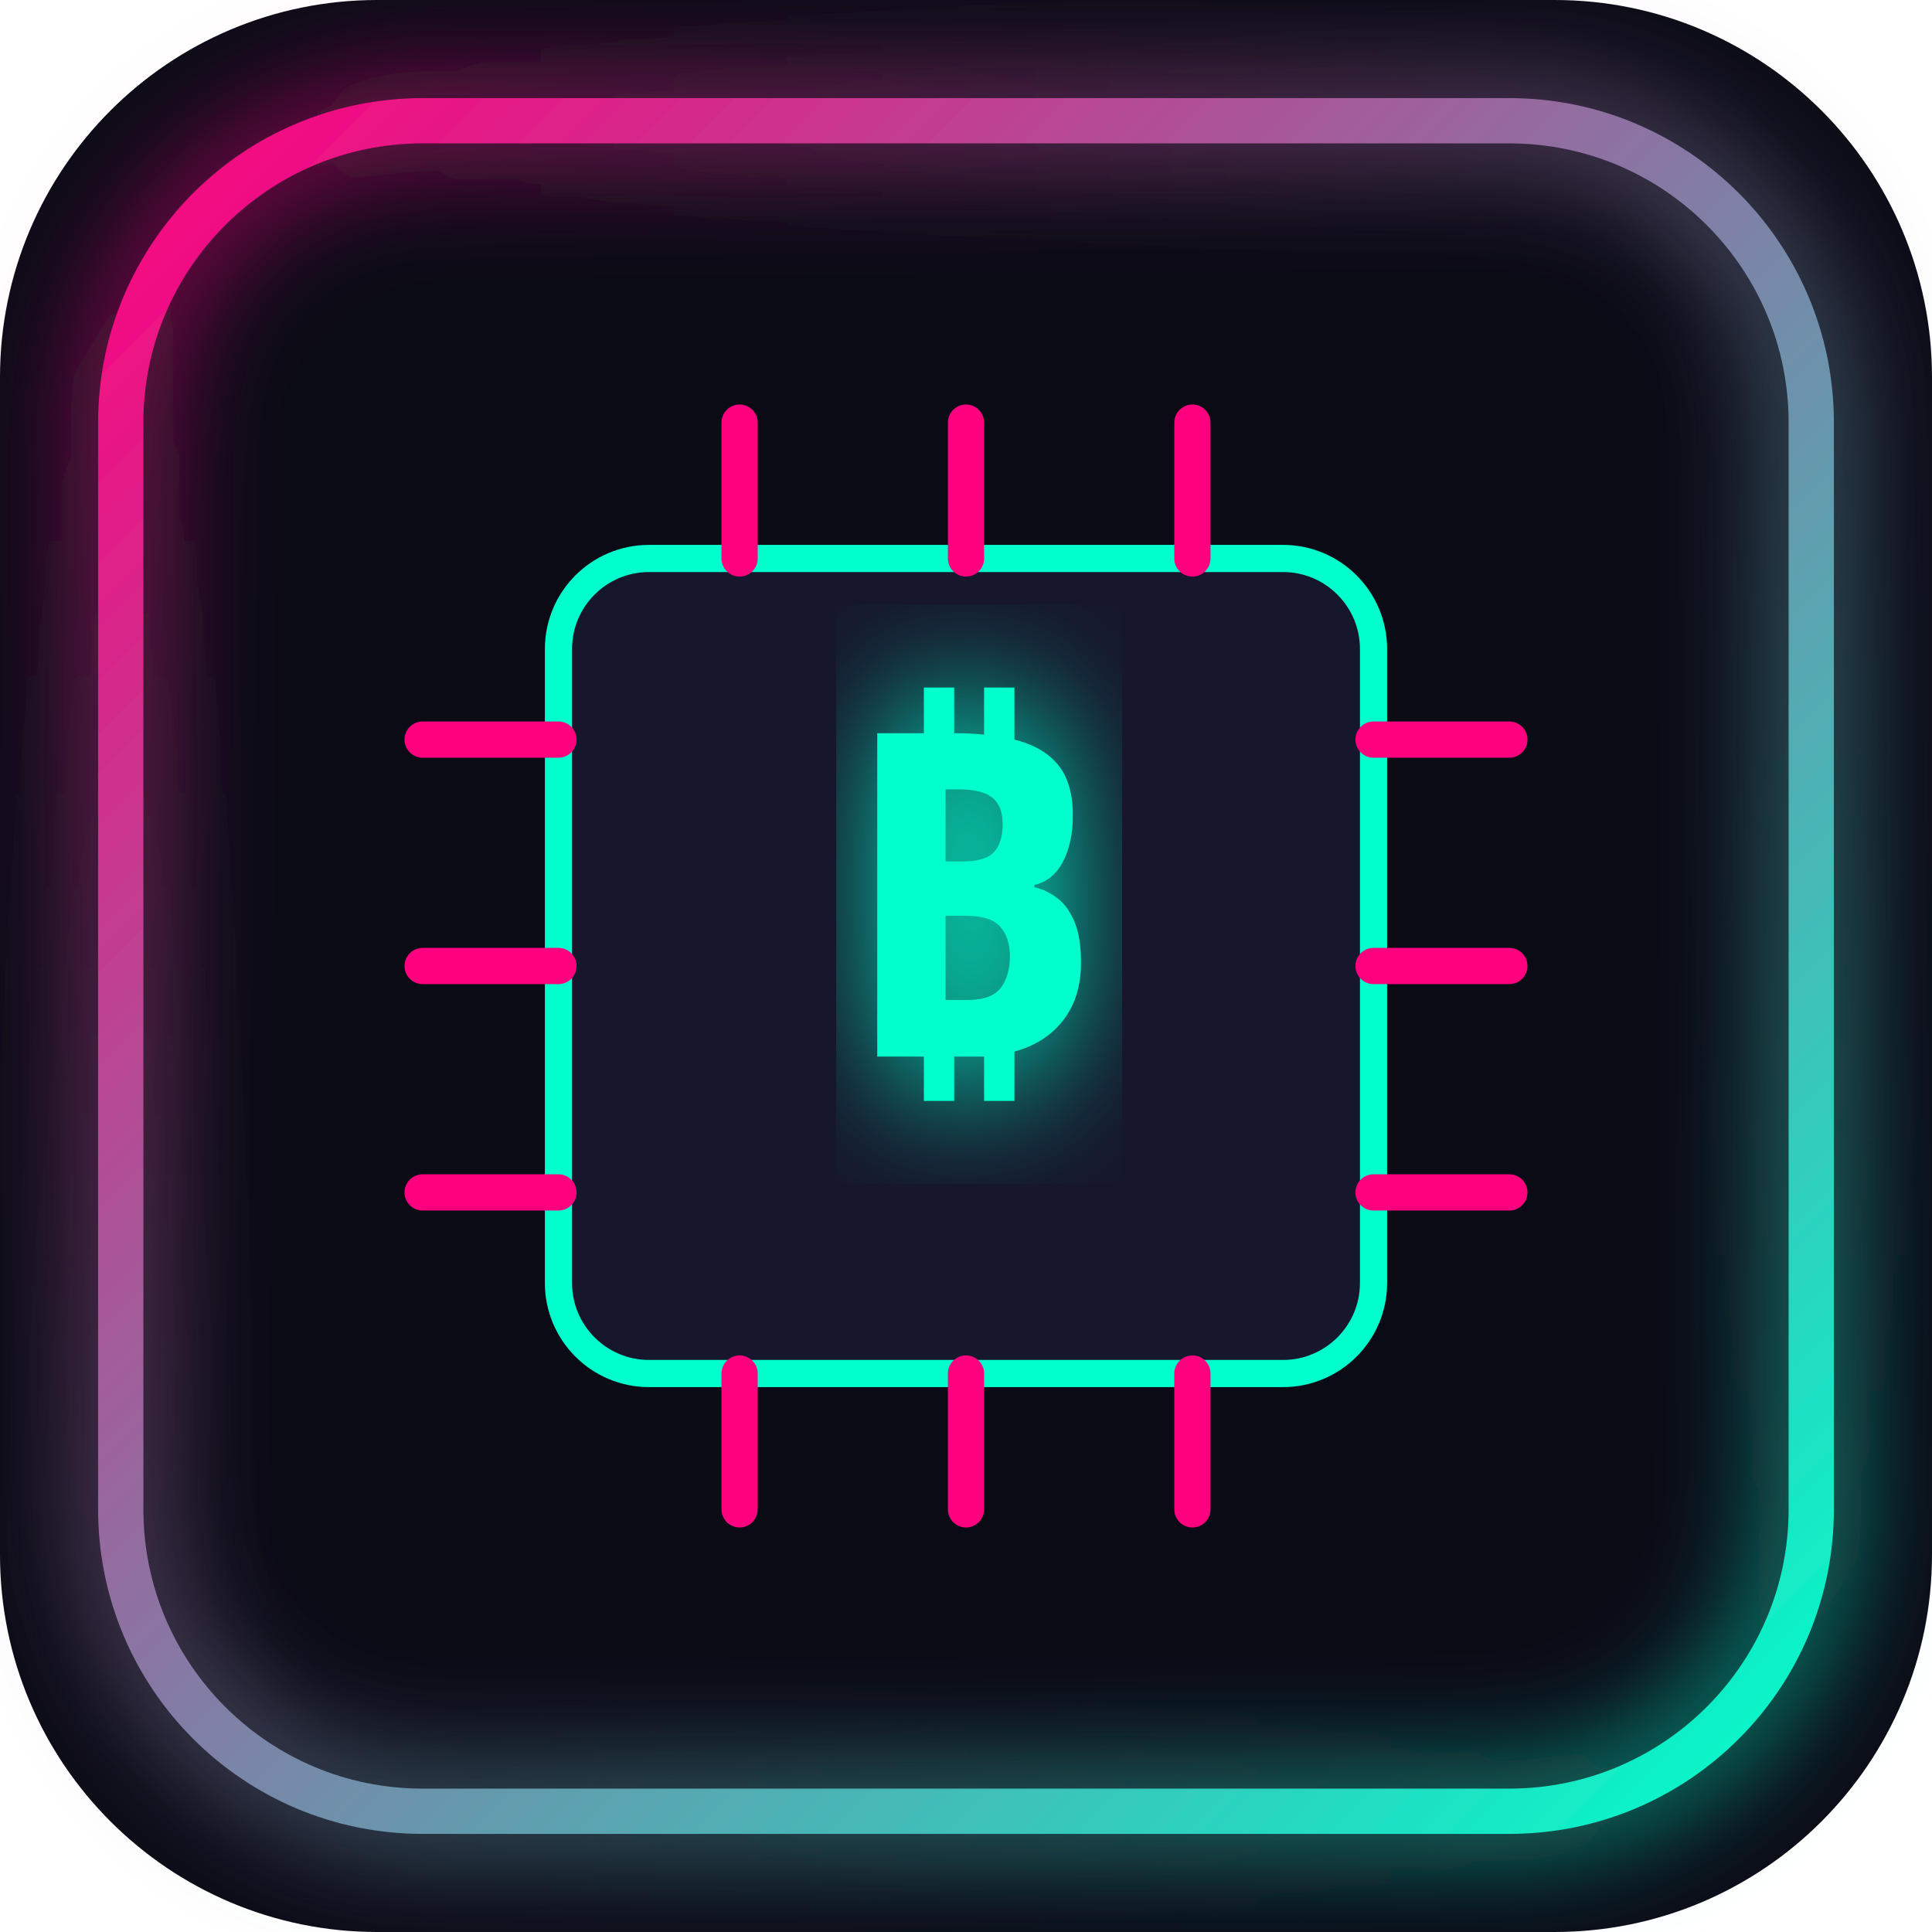
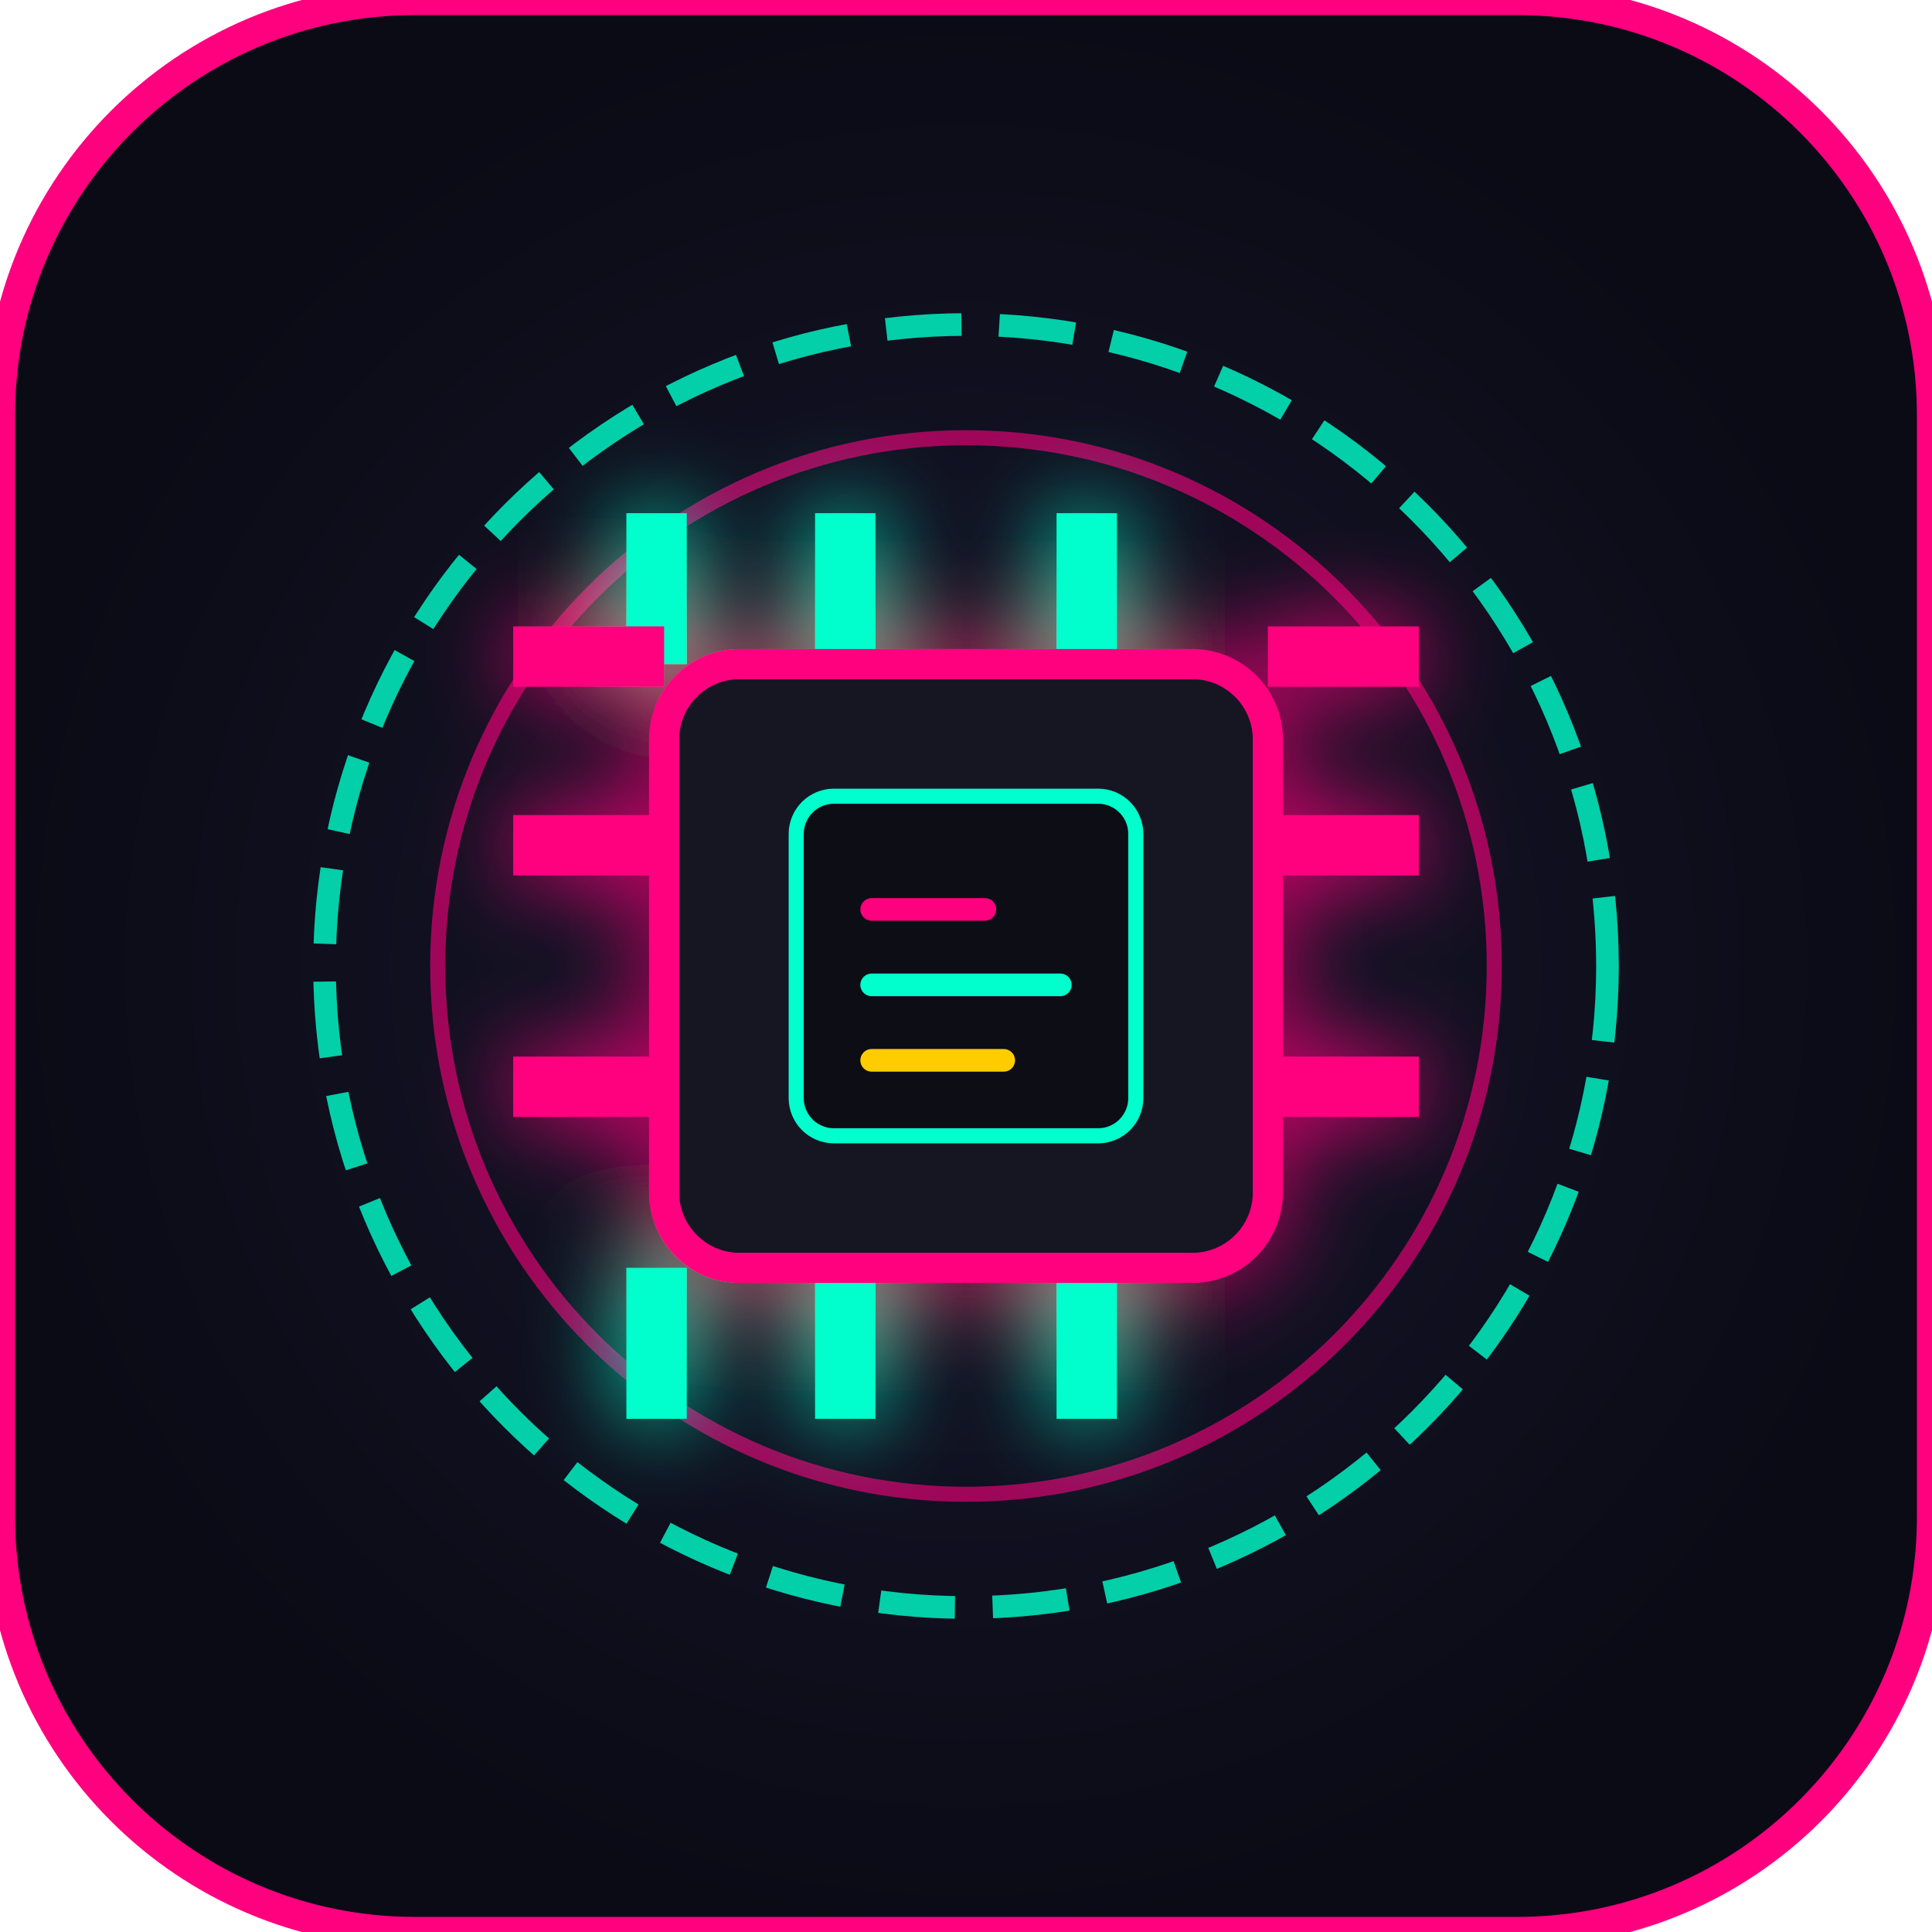
<svg xmlns="http://www.w3.org/2000/svg" viewBox="0 0 512 512" width="100%" height="100%">
  <defs>
-     <linearGradient id="cyberGrad" x1="0%" y1="0%" x2="100%" y2="100%">
-       <stop offset="0%" stop-color="#ff007f" />
-       <stop offset="100%" stop-color="#00ffcc" />
-     </linearGradient>
-     <filter id="neonGlow" x="-20%" y="-20%" width="140%" height="140%">
-       <feGaussianBlur stdDeviation="15" result="blur" />
+     <radialGradient id="bg-grad" cx="50%" cy="50%" r="50%">
+       <stop offset="0%" stop-color="#16162c" />
+       <stop offset="100%" stop-color="#0b0b16" />
+     </radialGradient>
+     <filter id="neon-glow" x="-20%" y="-20%" width="140%" height="140%">
+       <feGaussianBlur stdDeviation="12" result="blur" />
      <feComposite in="SourceGraphic" in2="blur" operator="over" />
    </filter>
  </defs>
-   <rect width="512" height="512" rx="100" fill="#0b0b16" />
-   <rect x="32" y="32" width="448" height="448" rx="80" fill="none" stroke="url(#cyberGrad)" stroke-width="12" filter="url(#neonGlow)" />
-   <g transform="translate(256, 256) scale(1.2)">
-     <rect x="-90" y="-90" width="180" height="180" rx="20" fill="#16162c" stroke="#00ffcc" stroke-width="6" />
-     <path d="M-120 -50 h30 M-120 0 h30 M-120 50 h30 M90 -50 h30 M90 0 h30 M90 50 h30 M-50 -120 v30 M0 -120 v30 M50 -120 v30 M-50 90 v30 M0 90 v30 M50 90 v30" stroke="#ff007f" stroke-width="8" stroke-linecap="round" />
-     <text x="0" y="20" font-family="'Orbitron', sans-serif" font-weight="900" font-size="100" fill="#00ffcc" text-anchor="middle" filter="url(#neonGlow)">₿</text>
+   <rect width="512" height="512" rx="110" fill="url(#bg-grad)" stroke="#ff007f" stroke-width="8" />
+   <circle cx="256" cy="256" r="170" fill="none" stroke="#00ffcc" stroke-width="6" stroke-dasharray="20 10" opacity="0.8" />
+   <circle cx="256" cy="256" r="140" fill="none" stroke="#ff007f" stroke-width="4" opacity="0.6" />
+   <g filter="url(#neon-glow)" transform="translate(256, 256)">
+     <rect x="-90" y="-120" width="16" height="40" fill="#00ffcc" />
+     <rect x="-40" y="-120" width="16" height="40" fill="#00ffcc" />
+     <rect x="24" y="-120" width="16" height="40" fill="#00ffcc" />
+     <rect x="-90" y="80" width="16" height="40" fill="#00ffcc" />
+     <rect x="-40" y="80" width="16" height="40" fill="#00ffcc" />
+     <rect x="24" y="80" width="16" height="40" fill="#00ffcc" />
+     <rect x="-120" y="-90" width="40" height="16" fill="#ff007f" />
+     <rect x="-120" y="-40" width="40" height="16" fill="#ff007f" />
+     <rect x="-120" y="24" width="40" height="16" fill="#ff007f" />
+     <rect x="80" y="-90" width="40" height="16" fill="#ff007f" />
+     <rect x="80" y="-40" width="40" height="16" fill="#ff007f" />
+     <rect x="80" y="24" width="40" height="16" fill="#ff007f" />
+     <rect x="-80" y="-80" width="160" height="160" rx="20" fill="#121223" stroke="#ff007f" stroke-width="8" />
+     <rect x="-45" y="-45" width="90" height="90" rx="10" fill="#0b0b16" stroke="#00ffcc" stroke-width="4" />
+     <line x1="-25" y1="-15" x2="5" y2="-15" stroke="#ff007f" stroke-width="6" stroke-linecap="round" />
+     <line x1="-25" y1="5" x2="25" y2="5" stroke="#00ffcc" stroke-width="6" stroke-linecap="round" />
+     <line x1="-25" y1="25" x2="10" y2="25" stroke="#ffcc00" stroke-width="6" stroke-linecap="round" />
  </g>
</svg>
